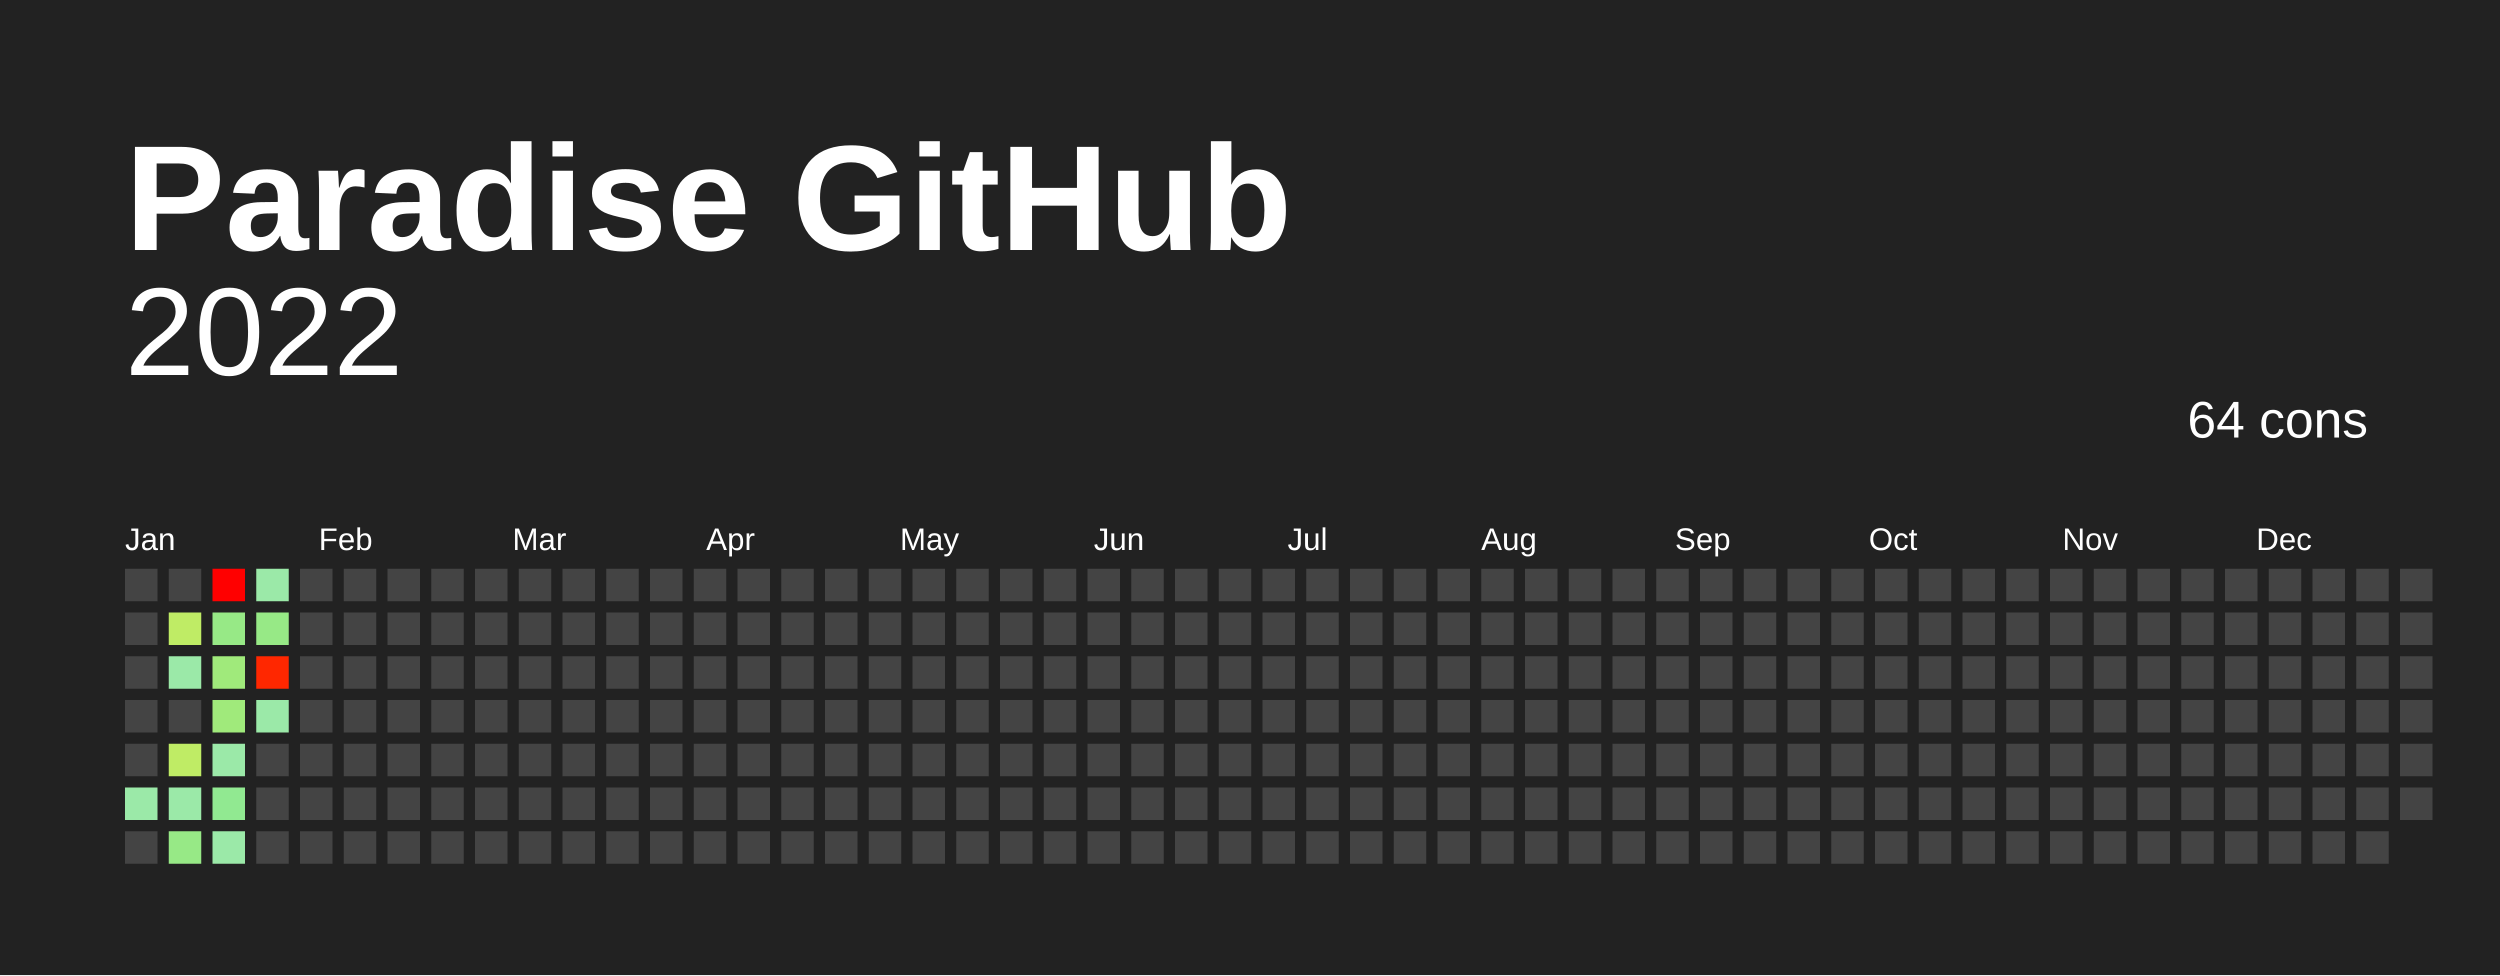
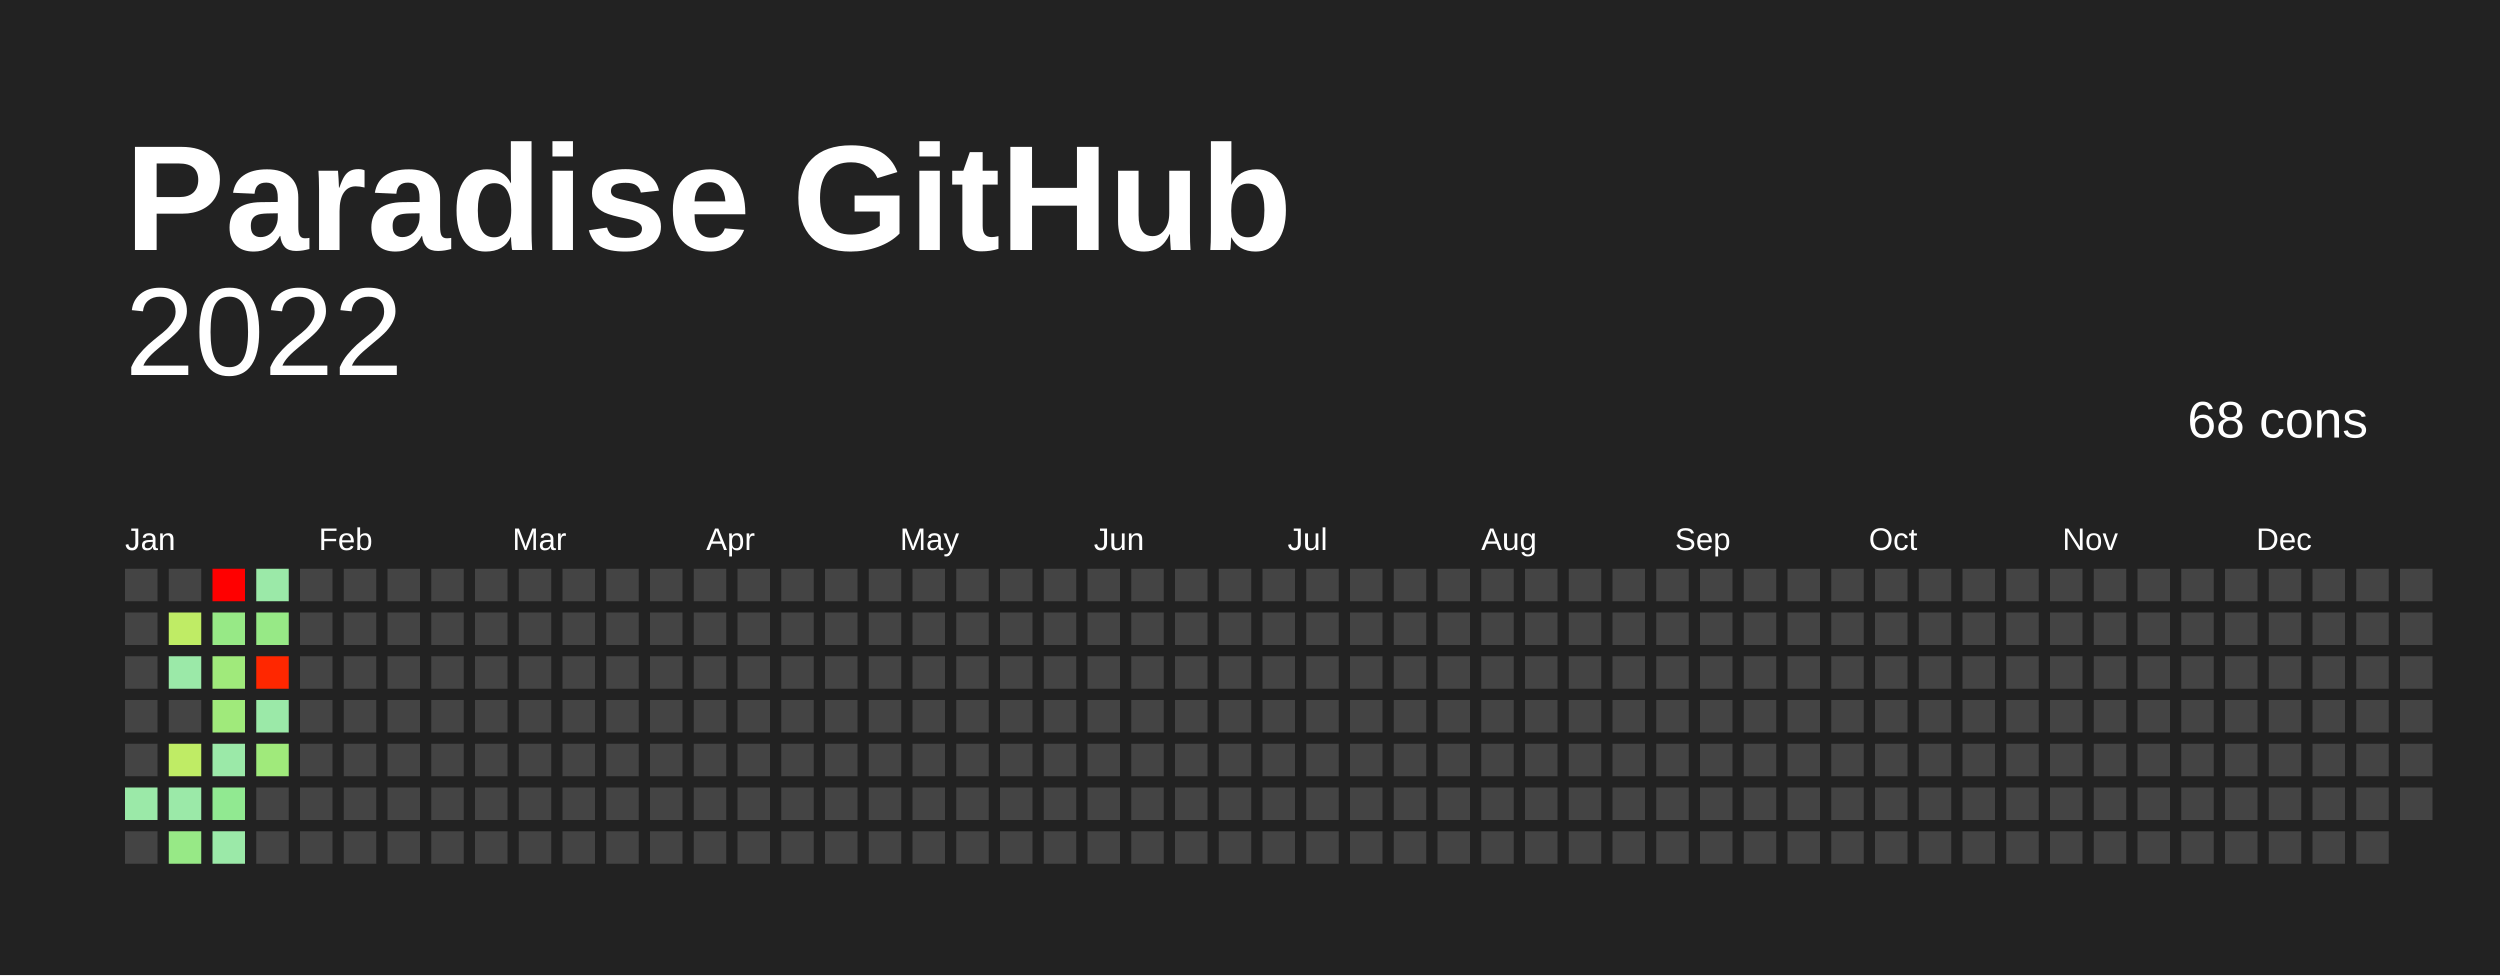
<svg xmlns="http://www.w3.org/2000/svg" baseProfile="full" height="78mm" version="1.1" viewBox="0,0,200,78" width="200mm">
  <defs />
  <rect fill="#222222" height="78" width="200" x="0" y="0" />
  <text fill="#FFFFFF" style="font-size:12px; font-family:Arial; font-weight:bold;" x="10" y="20">Paradise GitHub</text>
  <text alignment-baseline="hanging" fill="#FFFFFF" style="font-size:10.0px; font-family:Arial;" x="10" y="30">2022</text>
-   <text alignment-baseline="hanging" fill="#FFFFFF" style="font-size:4.125px; font-family:Arial;" x="175" y="35">64 cons</text>
+   <text alignment-baseline="hanging" fill="#FFFFFF" style="font-size:4.125px; font-family:Arial;" x="175" y="35">68 cons</text>
  <text fill="#FFFFFF" style="font-size:2.5px; font-family:Arial" x="10.0" y="44">Jan</text>
  <text fill="#FFFFFF" style="font-size:2.5px; font-family:Arial" x="25.5" y="44">Feb</text>
  <text fill="#FFFFFF" style="font-size:2.5px; font-family:Arial" x="41.0" y="44">Mar</text>
  <text fill="#FFFFFF" style="font-size:2.5px; font-family:Arial" x="56.5" y="44">Apr</text>
  <text fill="#FFFFFF" style="font-size:2.5px; font-family:Arial" x="72.0" y="44">May</text>
  <text fill="#FFFFFF" style="font-size:2.5px; font-family:Arial" x="87.5" y="44">Jun</text>
  <text fill="#FFFFFF" style="font-size:2.5px; font-family:Arial" x="103.0" y="44">Jul</text>
  <text fill="#FFFFFF" style="font-size:2.5px; font-family:Arial" x="118.5" y="44">Aug</text>
  <text fill="#FFFFFF" style="font-size:2.5px; font-family:Arial" x="134.0" y="44">Sep</text>
  <text fill="#FFFFFF" style="font-size:2.5px; font-family:Arial" x="149.5" y="44">Oct</text>
  <text fill="#FFFFFF" style="font-size:2.5px; font-family:Arial" x="165.0" y="44">Nov</text>
  <text fill="#FFFFFF" style="font-size:2.5px; font-family:Arial" x="180.5" y="44">Dec</text>
  <rect fill="#444444" height="2.6" width="2.6" x="10.0" y="45.5" />
  <rect fill="#444444" height="2.6" width="2.6" x="10.0" y="49.0" />
  <rect fill="#444444" height="2.6" width="2.6" x="10.0" y="52.5" />
  <rect fill="#444444" height="2.6" width="2.6" x="10.0" y="56.0" />
  <rect fill="#444444" height="2.6" width="2.6" x="10.0" y="59.5" />
  <rect fill="#9be9a8" height="2.6" width="2.6" x="10.0" y="63.0" />
  <rect fill="#444444" height="2.6" width="2.6" x="10.0" y="66.5" />
  <rect fill="#444444" height="2.6" width="2.6" x="13.5" y="45.5" />
  <rect fill="#bfec65" height="2.6" width="2.6" x="13.5" y="49.0" />
  <rect fill="#9be9a8" height="2.6" width="2.6" x="13.5" y="52.5" />
  <rect fill="#444444" height="2.6" width="2.6" x="13.5" y="56.0" />
  <rect fill="#bfec65" height="2.6" width="2.6" x="13.5" y="59.5" />
  <rect fill="#9be9a8" height="2.6" width="2.6" x="13.5" y="63.0" />
  <rect fill="#97e986" height="2.6" width="2.6" x="13.5" y="66.5" />
  <rect fill="red" height="2.6" width="2.6" x="17.0" y="45.5" />
  <rect fill="#97e986" height="2.6" width="2.6" x="17.0" y="49.0" />
  <rect fill="#a0ea7b" height="2.6" width="2.6" x="17.0" y="52.5" />
  <rect fill="#a0ea7b" height="2.6" width="2.6" x="17.0" y="56.0" />
  <rect fill="#9be9a8" height="2.6" width="2.6" x="17.0" y="59.5" />
  <rect fill="#91e991" height="2.6" width="2.6" x="17.0" y="63.0" />
  <rect fill="#9be9a8" height="2.6" width="2.6" x="17.0" y="66.5" />
  <rect fill="#9be9a8" height="2.6" width="2.6" x="20.5" y="45.5" />
  <rect fill="#97e986" height="2.6" width="2.6" x="20.5" y="49.0" />
  <rect fill="#ff2700" height="2.6" width="2.6" x="20.5" y="52.5" />
  <rect fill="#9be9a8" height="2.6" width="2.6" x="20.5" y="56.0" />
-   <rect fill="#444444" height="2.6" width="2.6" x="20.5" y="59.5" />
+   <rect fill="#a0ea7b" height="2.6" width="2.6" x="20.5" y="59.5" />
  <rect fill="#444444" height="2.6" width="2.6" x="20.5" y="63.0" />
  <rect fill="#444444" height="2.6" width="2.6" x="20.5" y="66.5" />
  <rect fill="#444444" height="2.6" width="2.6" x="24.0" y="45.5" />
  <rect fill="#444444" height="2.6" width="2.6" x="24.0" y="49.0" />
  <rect fill="#444444" height="2.6" width="2.6" x="24.0" y="52.5" />
  <rect fill="#444444" height="2.6" width="2.6" x="24.0" y="56.0" />
  <rect fill="#444444" height="2.6" width="2.6" x="24.0" y="59.5" />
  <rect fill="#444444" height="2.6" width="2.6" x="24.0" y="63.0" />
  <rect fill="#444444" height="2.6" width="2.6" x="24.0" y="66.5" />
  <rect fill="#444444" height="2.6" width="2.6" x="27.5" y="45.5" />
  <rect fill="#444444" height="2.6" width="2.6" x="27.5" y="49.0" />
  <rect fill="#444444" height="2.6" width="2.6" x="27.5" y="52.5" />
  <rect fill="#444444" height="2.6" width="2.6" x="27.5" y="56.0" />
  <rect fill="#444444" height="2.6" width="2.6" x="27.5" y="59.5" />
  <rect fill="#444444" height="2.6" width="2.6" x="27.5" y="63.0" />
  <rect fill="#444444" height="2.6" width="2.6" x="27.5" y="66.5" />
  <rect fill="#444444" height="2.6" width="2.6" x="31.0" y="45.5" />
  <rect fill="#444444" height="2.6" width="2.6" x="31.0" y="49.0" />
  <rect fill="#444444" height="2.6" width="2.6" x="31.0" y="52.5" />
  <rect fill="#444444" height="2.6" width="2.6" x="31.0" y="56.0" />
  <rect fill="#444444" height="2.6" width="2.6" x="31.0" y="59.5" />
  <rect fill="#444444" height="2.6" width="2.6" x="31.0" y="63.0" />
  <rect fill="#444444" height="2.6" width="2.6" x="31.0" y="66.5" />
  <rect fill="#444444" height="2.6" width="2.6" x="34.5" y="45.5" />
  <rect fill="#444444" height="2.6" width="2.6" x="34.5" y="49.0" />
  <rect fill="#444444" height="2.6" width="2.6" x="34.5" y="52.5" />
  <rect fill="#444444" height="2.6" width="2.6" x="34.5" y="56.0" />
  <rect fill="#444444" height="2.6" width="2.6" x="34.5" y="59.5" />
  <rect fill="#444444" height="2.6" width="2.6" x="34.5" y="63.0" />
  <rect fill="#444444" height="2.6" width="2.6" x="34.5" y="66.5" />
  <rect fill="#444444" height="2.6" width="2.6" x="38.0" y="45.5" />
  <rect fill="#444444" height="2.6" width="2.6" x="38.0" y="49.0" />
  <rect fill="#444444" height="2.6" width="2.6" x="38.0" y="52.5" />
  <rect fill="#444444" height="2.6" width="2.6" x="38.0" y="56.0" />
  <rect fill="#444444" height="2.6" width="2.6" x="38.0" y="59.5" />
  <rect fill="#444444" height="2.6" width="2.6" x="38.0" y="63.0" />
  <rect fill="#444444" height="2.6" width="2.6" x="38.0" y="66.5" />
  <rect fill="#444444" height="2.6" width="2.6" x="41.5" y="45.5" />
  <rect fill="#444444" height="2.6" width="2.6" x="41.5" y="49.0" />
  <rect fill="#444444" height="2.6" width="2.6" x="41.5" y="52.5" />
  <rect fill="#444444" height="2.6" width="2.6" x="41.5" y="56.0" />
  <rect fill="#444444" height="2.6" width="2.6" x="41.5" y="59.5" />
  <rect fill="#444444" height="2.6" width="2.6" x="41.5" y="63.0" />
  <rect fill="#444444" height="2.6" width="2.6" x="41.5" y="66.5" />
  <rect fill="#444444" height="2.6" width="2.6" x="45.0" y="45.5" />
  <rect fill="#444444" height="2.6" width="2.6" x="45.0" y="49.0" />
  <rect fill="#444444" height="2.6" width="2.6" x="45.0" y="52.5" />
  <rect fill="#444444" height="2.6" width="2.6" x="45.0" y="56.0" />
  <rect fill="#444444" height="2.6" width="2.6" x="45.0" y="59.5" />
  <rect fill="#444444" height="2.6" width="2.6" x="45.0" y="63.0" />
  <rect fill="#444444" height="2.6" width="2.6" x="45.0" y="66.5" />
  <rect fill="#444444" height="2.6" width="2.6" x="48.5" y="45.5" />
  <rect fill="#444444" height="2.6" width="2.6" x="48.5" y="49.0" />
  <rect fill="#444444" height="2.6" width="2.6" x="48.5" y="52.5" />
  <rect fill="#444444" height="2.6" width="2.6" x="48.5" y="56.0" />
  <rect fill="#444444" height="2.6" width="2.6" x="48.5" y="59.5" />
  <rect fill="#444444" height="2.6" width="2.6" x="48.5" y="63.0" />
  <rect fill="#444444" height="2.6" width="2.6" x="48.5" y="66.5" />
  <rect fill="#444444" height="2.6" width="2.6" x="52.0" y="45.5" />
  <rect fill="#444444" height="2.6" width="2.6" x="52.0" y="49.0" />
  <rect fill="#444444" height="2.6" width="2.6" x="52.0" y="52.5" />
  <rect fill="#444444" height="2.6" width="2.6" x="52.0" y="56.0" />
  <rect fill="#444444" height="2.6" width="2.6" x="52.0" y="59.5" />
  <rect fill="#444444" height="2.6" width="2.6" x="52.0" y="63.0" />
  <rect fill="#444444" height="2.6" width="2.6" x="52.0" y="66.5" />
  <rect fill="#444444" height="2.6" width="2.6" x="55.5" y="45.5" />
  <rect fill="#444444" height="2.6" width="2.6" x="55.5" y="49.0" />
  <rect fill="#444444" height="2.6" width="2.6" x="55.5" y="52.5" />
  <rect fill="#444444" height="2.6" width="2.6" x="55.5" y="56.0" />
  <rect fill="#444444" height="2.6" width="2.6" x="55.5" y="59.5" />
  <rect fill="#444444" height="2.6" width="2.6" x="55.5" y="63.0" />
  <rect fill="#444444" height="2.6" width="2.6" x="55.5" y="66.5" />
  <rect fill="#444444" height="2.6" width="2.6" x="59.0" y="45.5" />
  <rect fill="#444444" height="2.6" width="2.6" x="59.0" y="49.0" />
  <rect fill="#444444" height="2.6" width="2.6" x="59.0" y="52.5" />
  <rect fill="#444444" height="2.6" width="2.6" x="59.0" y="56.0" />
  <rect fill="#444444" height="2.6" width="2.6" x="59.0" y="59.5" />
  <rect fill="#444444" height="2.6" width="2.6" x="59.0" y="63.0" />
  <rect fill="#444444" height="2.6" width="2.6" x="59.0" y="66.5" />
  <rect fill="#444444" height="2.6" width="2.6" x="62.5" y="45.5" />
  <rect fill="#444444" height="2.6" width="2.6" x="62.5" y="49.0" />
  <rect fill="#444444" height="2.6" width="2.6" x="62.5" y="52.5" />
  <rect fill="#444444" height="2.6" width="2.6" x="62.5" y="56.0" />
  <rect fill="#444444" height="2.6" width="2.6" x="62.5" y="59.5" />
  <rect fill="#444444" height="2.6" width="2.6" x="62.5" y="63.0" />
  <rect fill="#444444" height="2.6" width="2.6" x="62.5" y="66.5" />
  <rect fill="#444444" height="2.6" width="2.6" x="66.0" y="45.5" />
  <rect fill="#444444" height="2.6" width="2.6" x="66.0" y="49.0" />
  <rect fill="#444444" height="2.6" width="2.6" x="66.0" y="52.5" />
  <rect fill="#444444" height="2.6" width="2.6" x="66.0" y="56.0" />
  <rect fill="#444444" height="2.6" width="2.6" x="66.0" y="59.5" />
  <rect fill="#444444" height="2.6" width="2.6" x="66.0" y="63.0" />
  <rect fill="#444444" height="2.6" width="2.6" x="66.0" y="66.5" />
  <rect fill="#444444" height="2.6" width="2.6" x="69.5" y="45.5" />
  <rect fill="#444444" height="2.6" width="2.6" x="69.5" y="49.0" />
  <rect fill="#444444" height="2.6" width="2.6" x="69.5" y="52.5" />
  <rect fill="#444444" height="2.6" width="2.6" x="69.5" y="56.0" />
  <rect fill="#444444" height="2.6" width="2.6" x="69.5" y="59.5" />
  <rect fill="#444444" height="2.6" width="2.6" x="69.5" y="63.0" />
  <rect fill="#444444" height="2.6" width="2.6" x="69.5" y="66.5" />
  <rect fill="#444444" height="2.6" width="2.6" x="73.0" y="45.5" />
  <rect fill="#444444" height="2.6" width="2.6" x="73.0" y="49.0" />
  <rect fill="#444444" height="2.6" width="2.6" x="73.0" y="52.5" />
  <rect fill="#444444" height="2.6" width="2.6" x="73.0" y="56.0" />
  <rect fill="#444444" height="2.6" width="2.6" x="73.0" y="59.5" />
  <rect fill="#444444" height="2.6" width="2.6" x="73.0" y="63.0" />
  <rect fill="#444444" height="2.6" width="2.6" x="73.0" y="66.5" />
  <rect fill="#444444" height="2.6" width="2.6" x="76.5" y="45.5" />
  <rect fill="#444444" height="2.6" width="2.6" x="76.5" y="49.0" />
  <rect fill="#444444" height="2.6" width="2.6" x="76.5" y="52.5" />
  <rect fill="#444444" height="2.6" width="2.6" x="76.5" y="56.0" />
  <rect fill="#444444" height="2.6" width="2.6" x="76.5" y="59.5" />
  <rect fill="#444444" height="2.6" width="2.6" x="76.5" y="63.0" />
  <rect fill="#444444" height="2.6" width="2.6" x="76.5" y="66.5" />
  <rect fill="#444444" height="2.6" width="2.6" x="80.0" y="45.5" />
  <rect fill="#444444" height="2.6" width="2.6" x="80.0" y="49.0" />
  <rect fill="#444444" height="2.6" width="2.6" x="80.0" y="52.5" />
  <rect fill="#444444" height="2.6" width="2.6" x="80.0" y="56.0" />
  <rect fill="#444444" height="2.6" width="2.6" x="80.0" y="59.5" />
  <rect fill="#444444" height="2.6" width="2.6" x="80.0" y="63.0" />
  <rect fill="#444444" height="2.6" width="2.6" x="80.0" y="66.5" />
  <rect fill="#444444" height="2.6" width="2.6" x="83.5" y="45.5" />
  <rect fill="#444444" height="2.6" width="2.6" x="83.5" y="49.0" />
  <rect fill="#444444" height="2.6" width="2.6" x="83.5" y="52.5" />
  <rect fill="#444444" height="2.6" width="2.6" x="83.5" y="56.0" />
  <rect fill="#444444" height="2.6" width="2.6" x="83.5" y="59.5" />
  <rect fill="#444444" height="2.6" width="2.6" x="83.5" y="63.0" />
  <rect fill="#444444" height="2.6" width="2.6" x="83.5" y="66.5" />
  <rect fill="#444444" height="2.6" width="2.6" x="87.0" y="45.5" />
  <rect fill="#444444" height="2.6" width="2.6" x="87.0" y="49.0" />
  <rect fill="#444444" height="2.6" width="2.6" x="87.0" y="52.5" />
  <rect fill="#444444" height="2.6" width="2.6" x="87.0" y="56.0" />
  <rect fill="#444444" height="2.6" width="2.6" x="87.0" y="59.5" />
  <rect fill="#444444" height="2.6" width="2.6" x="87.0" y="63.0" />
  <rect fill="#444444" height="2.6" width="2.6" x="87.0" y="66.5" />
  <rect fill="#444444" height="2.6" width="2.6" x="90.5" y="45.5" />
  <rect fill="#444444" height="2.6" width="2.6" x="90.5" y="49.0" />
  <rect fill="#444444" height="2.6" width="2.6" x="90.5" y="52.5" />
  <rect fill="#444444" height="2.6" width="2.6" x="90.5" y="56.0" />
  <rect fill="#444444" height="2.6" width="2.6" x="90.5" y="59.5" />
  <rect fill="#444444" height="2.6" width="2.6" x="90.5" y="63.0" />
  <rect fill="#444444" height="2.6" width="2.6" x="90.5" y="66.5" />
  <rect fill="#444444" height="2.6" width="2.6" x="94.0" y="45.5" />
  <rect fill="#444444" height="2.6" width="2.6" x="94.0" y="49.0" />
  <rect fill="#444444" height="2.6" width="2.6" x="94.0" y="52.5" />
  <rect fill="#444444" height="2.6" width="2.6" x="94.0" y="56.0" />
  <rect fill="#444444" height="2.6" width="2.6" x="94.0" y="59.5" />
  <rect fill="#444444" height="2.6" width="2.6" x="94.0" y="63.0" />
  <rect fill="#444444" height="2.6" width="2.6" x="94.0" y="66.5" />
  <rect fill="#444444" height="2.6" width="2.6" x="97.5" y="45.5" />
  <rect fill="#444444" height="2.6" width="2.6" x="97.5" y="49.0" />
  <rect fill="#444444" height="2.6" width="2.6" x="97.5" y="52.5" />
  <rect fill="#444444" height="2.6" width="2.6" x="97.5" y="56.0" />
  <rect fill="#444444" height="2.6" width="2.6" x="97.5" y="59.5" />
  <rect fill="#444444" height="2.6" width="2.6" x="97.5" y="63.0" />
  <rect fill="#444444" height="2.6" width="2.6" x="97.5" y="66.5" />
  <rect fill="#444444" height="2.6" width="2.6" x="101.0" y="45.5" />
  <rect fill="#444444" height="2.6" width="2.6" x="101.0" y="49.0" />
  <rect fill="#444444" height="2.6" width="2.6" x="101.0" y="52.5" />
  <rect fill="#444444" height="2.6" width="2.6" x="101.0" y="56.0" />
  <rect fill="#444444" height="2.6" width="2.6" x="101.0" y="59.5" />
  <rect fill="#444444" height="2.6" width="2.6" x="101.0" y="63.0" />
  <rect fill="#444444" height="2.6" width="2.6" x="101.0" y="66.5" />
  <rect fill="#444444" height="2.6" width="2.6" x="104.5" y="45.5" />
  <rect fill="#444444" height="2.6" width="2.6" x="104.5" y="49.0" />
  <rect fill="#444444" height="2.6" width="2.6" x="104.5" y="52.5" />
  <rect fill="#444444" height="2.6" width="2.6" x="104.5" y="56.0" />
  <rect fill="#444444" height="2.6" width="2.6" x="104.5" y="59.5" />
  <rect fill="#444444" height="2.6" width="2.6" x="104.5" y="63.0" />
  <rect fill="#444444" height="2.6" width="2.6" x="104.5" y="66.5" />
  <rect fill="#444444" height="2.6" width="2.6" x="108.0" y="45.5" />
  <rect fill="#444444" height="2.6" width="2.6" x="108.0" y="49.0" />
  <rect fill="#444444" height="2.6" width="2.6" x="108.0" y="52.5" />
  <rect fill="#444444" height="2.6" width="2.6" x="108.0" y="56.0" />
  <rect fill="#444444" height="2.6" width="2.6" x="108.0" y="59.5" />
  <rect fill="#444444" height="2.6" width="2.6" x="108.0" y="63.0" />
  <rect fill="#444444" height="2.6" width="2.6" x="108.0" y="66.5" />
  <rect fill="#444444" height="2.6" width="2.6" x="111.5" y="45.5" />
  <rect fill="#444444" height="2.6" width="2.6" x="111.5" y="49.0" />
  <rect fill="#444444" height="2.6" width="2.6" x="111.5" y="52.5" />
  <rect fill="#444444" height="2.6" width="2.6" x="111.5" y="56.0" />
  <rect fill="#444444" height="2.6" width="2.6" x="111.5" y="59.5" />
  <rect fill="#444444" height="2.6" width="2.6" x="111.5" y="63.0" />
  <rect fill="#444444" height="2.6" width="2.6" x="111.5" y="66.5" />
  <rect fill="#444444" height="2.6" width="2.6" x="115.0" y="45.5" />
  <rect fill="#444444" height="2.6" width="2.6" x="115.0" y="49.0" />
  <rect fill="#444444" height="2.6" width="2.6" x="115.0" y="52.5" />
  <rect fill="#444444" height="2.6" width="2.6" x="115.0" y="56.0" />
  <rect fill="#444444" height="2.6" width="2.6" x="115.0" y="59.5" />
  <rect fill="#444444" height="2.6" width="2.6" x="115.0" y="63.0" />
  <rect fill="#444444" height="2.6" width="2.6" x="115.0" y="66.5" />
  <rect fill="#444444" height="2.6" width="2.6" x="118.5" y="45.5" />
  <rect fill="#444444" height="2.6" width="2.6" x="118.5" y="49.0" />
  <rect fill="#444444" height="2.6" width="2.6" x="118.5" y="52.5" />
  <rect fill="#444444" height="2.6" width="2.6" x="118.5" y="56.0" />
  <rect fill="#444444" height="2.6" width="2.6" x="118.5" y="59.5" />
  <rect fill="#444444" height="2.6" width="2.6" x="118.5" y="63.0" />
  <rect fill="#444444" height="2.6" width="2.6" x="118.5" y="66.5" />
  <rect fill="#444444" height="2.6" width="2.6" x="122.0" y="45.5" />
  <rect fill="#444444" height="2.6" width="2.6" x="122.0" y="49.0" />
  <rect fill="#444444" height="2.6" width="2.6" x="122.0" y="52.5" />
  <rect fill="#444444" height="2.6" width="2.6" x="122.0" y="56.0" />
  <rect fill="#444444" height="2.6" width="2.6" x="122.0" y="59.5" />
  <rect fill="#444444" height="2.6" width="2.6" x="122.0" y="63.0" />
  <rect fill="#444444" height="2.6" width="2.6" x="122.0" y="66.5" />
  <rect fill="#444444" height="2.6" width="2.6" x="125.5" y="45.5" />
  <rect fill="#444444" height="2.6" width="2.6" x="125.5" y="49.0" />
  <rect fill="#444444" height="2.6" width="2.6" x="125.5" y="52.5" />
  <rect fill="#444444" height="2.6" width="2.6" x="125.5" y="56.0" />
  <rect fill="#444444" height="2.6" width="2.6" x="125.5" y="59.5" />
  <rect fill="#444444" height="2.6" width="2.6" x="125.5" y="63.0" />
  <rect fill="#444444" height="2.6" width="2.6" x="125.5" y="66.5" />
  <rect fill="#444444" height="2.6" width="2.6" x="129.0" y="45.5" />
  <rect fill="#444444" height="2.6" width="2.6" x="129.0" y="49.0" />
  <rect fill="#444444" height="2.6" width="2.6" x="129.0" y="52.5" />
  <rect fill="#444444" height="2.6" width="2.6" x="129.0" y="56.0" />
  <rect fill="#444444" height="2.6" width="2.6" x="129.0" y="59.5" />
  <rect fill="#444444" height="2.6" width="2.6" x="129.0" y="63.0" />
  <rect fill="#444444" height="2.6" width="2.6" x="129.0" y="66.5" />
  <rect fill="#444444" height="2.6" width="2.6" x="132.5" y="45.5" />
  <rect fill="#444444" height="2.6" width="2.6" x="132.5" y="49.0" />
  <rect fill="#444444" height="2.6" width="2.6" x="132.5" y="52.5" />
  <rect fill="#444444" height="2.6" width="2.6" x="132.5" y="56.0" />
  <rect fill="#444444" height="2.6" width="2.6" x="132.5" y="59.5" />
  <rect fill="#444444" height="2.6" width="2.6" x="132.5" y="63.0" />
  <rect fill="#444444" height="2.6" width="2.6" x="132.5" y="66.5" />
  <rect fill="#444444" height="2.6" width="2.6" x="136.0" y="45.5" />
  <rect fill="#444444" height="2.6" width="2.6" x="136.0" y="49.0" />
  <rect fill="#444444" height="2.6" width="2.6" x="136.0" y="52.5" />
  <rect fill="#444444" height="2.6" width="2.6" x="136.0" y="56.0" />
  <rect fill="#444444" height="2.6" width="2.6" x="136.0" y="59.5" />
  <rect fill="#444444" height="2.6" width="2.6" x="136.0" y="63.0" />
  <rect fill="#444444" height="2.6" width="2.6" x="136.0" y="66.5" />
  <rect fill="#444444" height="2.6" width="2.6" x="139.5" y="45.5" />
  <rect fill="#444444" height="2.6" width="2.6" x="139.5" y="49.0" />
  <rect fill="#444444" height="2.6" width="2.6" x="139.5" y="52.5" />
  <rect fill="#444444" height="2.6" width="2.6" x="139.5" y="56.0" />
  <rect fill="#444444" height="2.6" width="2.6" x="139.5" y="59.5" />
  <rect fill="#444444" height="2.6" width="2.6" x="139.5" y="63.0" />
  <rect fill="#444444" height="2.6" width="2.6" x="139.5" y="66.5" />
  <rect fill="#444444" height="2.6" width="2.6" x="143.0" y="45.5" />
  <rect fill="#444444" height="2.6" width="2.6" x="143.0" y="49.0" />
  <rect fill="#444444" height="2.6" width="2.6" x="143.0" y="52.5" />
  <rect fill="#444444" height="2.6" width="2.6" x="143.0" y="56.0" />
  <rect fill="#444444" height="2.6" width="2.6" x="143.0" y="59.5" />
  <rect fill="#444444" height="2.6" width="2.6" x="143.0" y="63.0" />
  <rect fill="#444444" height="2.6" width="2.6" x="143.0" y="66.5" />
  <rect fill="#444444" height="2.6" width="2.6" x="146.5" y="45.5" />
  <rect fill="#444444" height="2.6" width="2.6" x="146.5" y="49.0" />
  <rect fill="#444444" height="2.6" width="2.6" x="146.5" y="52.5" />
  <rect fill="#444444" height="2.6" width="2.6" x="146.5" y="56.0" />
  <rect fill="#444444" height="2.6" width="2.6" x="146.5" y="59.5" />
  <rect fill="#444444" height="2.6" width="2.6" x="146.5" y="63.0" />
  <rect fill="#444444" height="2.6" width="2.6" x="146.5" y="66.5" />
  <rect fill="#444444" height="2.6" width="2.6" x="150.0" y="45.5" />
  <rect fill="#444444" height="2.6" width="2.6" x="150.0" y="49.0" />
  <rect fill="#444444" height="2.6" width="2.6" x="150.0" y="52.5" />
  <rect fill="#444444" height="2.6" width="2.6" x="150.0" y="56.0" />
  <rect fill="#444444" height="2.6" width="2.6" x="150.0" y="59.5" />
  <rect fill="#444444" height="2.6" width="2.6" x="150.0" y="63.0" />
  <rect fill="#444444" height="2.6" width="2.6" x="150.0" y="66.5" />
  <rect fill="#444444" height="2.6" width="2.6" x="153.5" y="45.5" />
  <rect fill="#444444" height="2.6" width="2.6" x="153.5" y="49.0" />
  <rect fill="#444444" height="2.6" width="2.6" x="153.5" y="52.5" />
  <rect fill="#444444" height="2.6" width="2.6" x="153.5" y="56.0" />
  <rect fill="#444444" height="2.6" width="2.6" x="153.5" y="59.5" />
  <rect fill="#444444" height="2.6" width="2.6" x="153.5" y="63.0" />
  <rect fill="#444444" height="2.6" width="2.6" x="153.5" y="66.5" />
  <rect fill="#444444" height="2.6" width="2.6" x="157.0" y="45.5" />
  <rect fill="#444444" height="2.6" width="2.6" x="157.0" y="49.0" />
  <rect fill="#444444" height="2.6" width="2.6" x="157.0" y="52.5" />
  <rect fill="#444444" height="2.6" width="2.6" x="157.0" y="56.0" />
  <rect fill="#444444" height="2.6" width="2.6" x="157.0" y="59.5" />
  <rect fill="#444444" height="2.6" width="2.6" x="157.0" y="63.0" />
  <rect fill="#444444" height="2.6" width="2.6" x="157.0" y="66.5" />
  <rect fill="#444444" height="2.6" width="2.6" x="160.5" y="45.5" />
  <rect fill="#444444" height="2.6" width="2.6" x="160.5" y="49.0" />
  <rect fill="#444444" height="2.6" width="2.6" x="160.5" y="52.5" />
  <rect fill="#444444" height="2.6" width="2.6" x="160.5" y="56.0" />
  <rect fill="#444444" height="2.6" width="2.6" x="160.5" y="59.5" />
  <rect fill="#444444" height="2.6" width="2.6" x="160.5" y="63.0" />
  <rect fill="#444444" height="2.6" width="2.6" x="160.5" y="66.5" />
  <rect fill="#444444" height="2.6" width="2.6" x="164.0" y="45.5" />
  <rect fill="#444444" height="2.6" width="2.6" x="164.0" y="49.0" />
  <rect fill="#444444" height="2.6" width="2.6" x="164.0" y="52.5" />
  <rect fill="#444444" height="2.6" width="2.6" x="164.0" y="56.0" />
  <rect fill="#444444" height="2.6" width="2.6" x="164.0" y="59.5" />
  <rect fill="#444444" height="2.6" width="2.6" x="164.0" y="63.0" />
  <rect fill="#444444" height="2.6" width="2.6" x="164.0" y="66.5" />
  <rect fill="#444444" height="2.6" width="2.6" x="167.5" y="45.5" />
  <rect fill="#444444" height="2.6" width="2.6" x="167.5" y="49.0" />
  <rect fill="#444444" height="2.6" width="2.6" x="167.5" y="52.5" />
  <rect fill="#444444" height="2.6" width="2.6" x="167.5" y="56.0" />
  <rect fill="#444444" height="2.6" width="2.6" x="167.5" y="59.5" />
  <rect fill="#444444" height="2.6" width="2.6" x="167.5" y="63.0" />
  <rect fill="#444444" height="2.6" width="2.6" x="167.5" y="66.5" />
  <rect fill="#444444" height="2.6" width="2.6" x="171.0" y="45.5" />
  <rect fill="#444444" height="2.6" width="2.6" x="171.0" y="49.0" />
  <rect fill="#444444" height="2.6" width="2.6" x="171.0" y="52.5" />
  <rect fill="#444444" height="2.6" width="2.6" x="171.0" y="56.0" />
  <rect fill="#444444" height="2.6" width="2.6" x="171.0" y="59.5" />
  <rect fill="#444444" height="2.6" width="2.6" x="171.0" y="63.0" />
  <rect fill="#444444" height="2.6" width="2.6" x="171.0" y="66.5" />
  <rect fill="#444444" height="2.6" width="2.6" x="174.5" y="45.5" />
  <rect fill="#444444" height="2.6" width="2.6" x="174.5" y="49.0" />
  <rect fill="#444444" height="2.6" width="2.6" x="174.5" y="52.5" />
  <rect fill="#444444" height="2.6" width="2.6" x="174.5" y="56.0" />
  <rect fill="#444444" height="2.6" width="2.6" x="174.5" y="59.5" />
  <rect fill="#444444" height="2.6" width="2.6" x="174.5" y="63.0" />
  <rect fill="#444444" height="2.6" width="2.6" x="174.5" y="66.5" />
  <rect fill="#444444" height="2.6" width="2.6" x="178.0" y="45.5" />
  <rect fill="#444444" height="2.6" width="2.6" x="178.0" y="49.0" />
  <rect fill="#444444" height="2.6" width="2.6" x="178.0" y="52.5" />
  <rect fill="#444444" height="2.6" width="2.6" x="178.0" y="56.0" />
  <rect fill="#444444" height="2.6" width="2.6" x="178.0" y="59.5" />
  <rect fill="#444444" height="2.6" width="2.6" x="178.0" y="63.0" />
  <rect fill="#444444" height="2.6" width="2.6" x="178.0" y="66.5" />
  <rect fill="#444444" height="2.6" width="2.6" x="181.5" y="45.5" />
  <rect fill="#444444" height="2.6" width="2.6" x="181.5" y="49.0" />
  <rect fill="#444444" height="2.6" width="2.6" x="181.5" y="52.5" />
  <rect fill="#444444" height="2.6" width="2.6" x="181.5" y="56.0" />
  <rect fill="#444444" height="2.6" width="2.6" x="181.5" y="59.5" />
  <rect fill="#444444" height="2.6" width="2.6" x="181.5" y="63.0" />
  <rect fill="#444444" height="2.6" width="2.6" x="181.5" y="66.5" />
  <rect fill="#444444" height="2.6" width="2.6" x="185.0" y="45.5" />
  <rect fill="#444444" height="2.6" width="2.6" x="185.0" y="49.0" />
  <rect fill="#444444" height="2.6" width="2.6" x="185.0" y="52.5" />
  <rect fill="#444444" height="2.6" width="2.6" x="185.0" y="56.0" />
  <rect fill="#444444" height="2.6" width="2.6" x="185.0" y="59.5" />
  <rect fill="#444444" height="2.6" width="2.6" x="185.0" y="63.0" />
  <rect fill="#444444" height="2.6" width="2.6" x="185.0" y="66.5" />
  <rect fill="#444444" height="2.6" width="2.6" x="188.5" y="45.5" />
  <rect fill="#444444" height="2.6" width="2.6" x="188.5" y="49.0" />
  <rect fill="#444444" height="2.6" width="2.6" x="188.5" y="52.5" />
  <rect fill="#444444" height="2.6" width="2.6" x="188.5" y="56.0" />
  <rect fill="#444444" height="2.6" width="2.6" x="188.5" y="59.5" />
  <rect fill="#444444" height="2.6" width="2.6" x="188.5" y="63.0" />
  <rect fill="#444444" height="2.6" width="2.6" x="188.5" y="66.5" />
  <rect fill="#444444" height="2.6" width="2.6" x="192.0" y="45.5" />
  <rect fill="#444444" height="2.6" width="2.6" x="192.0" y="49.0" />
  <rect fill="#444444" height="2.6" width="2.6" x="192.0" y="52.5" />
  <rect fill="#444444" height="2.6" width="2.6" x="192.0" y="56.0" />
  <rect fill="#444444" height="2.6" width="2.6" x="192.0" y="59.5" />
  <rect fill="#444444" height="2.6" width="2.6" x="192.0" y="63.0" />
</svg>
